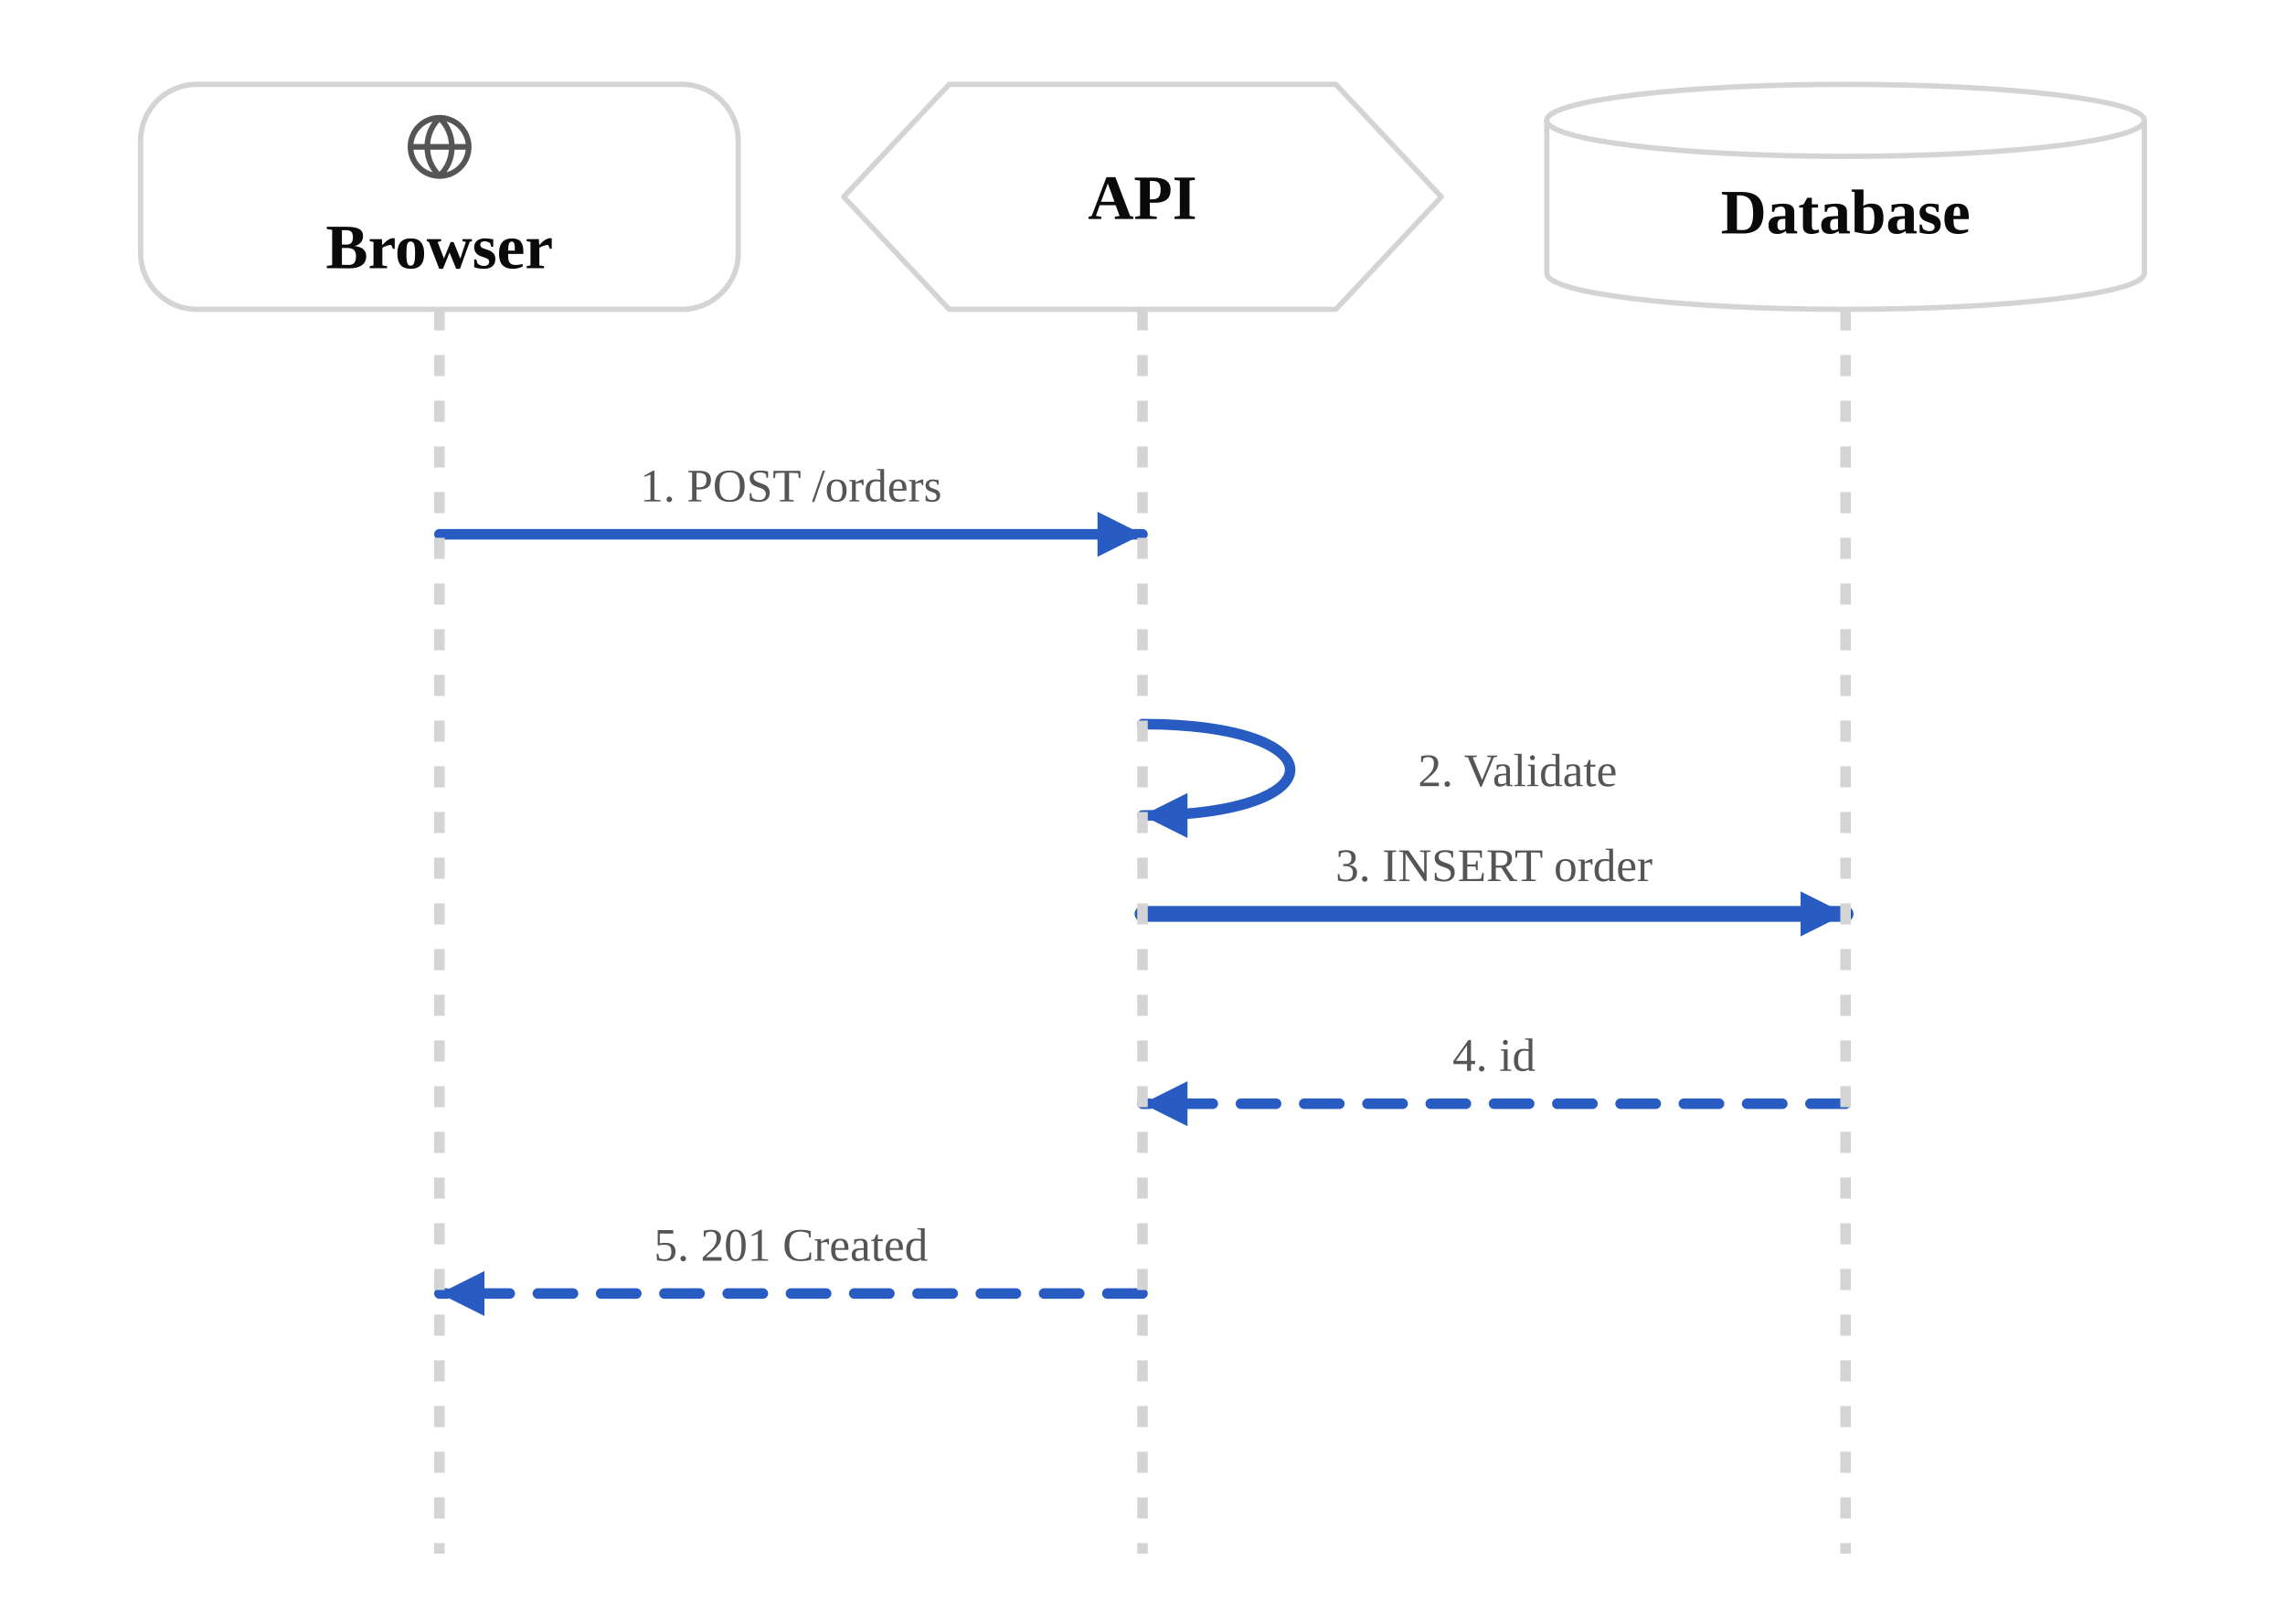
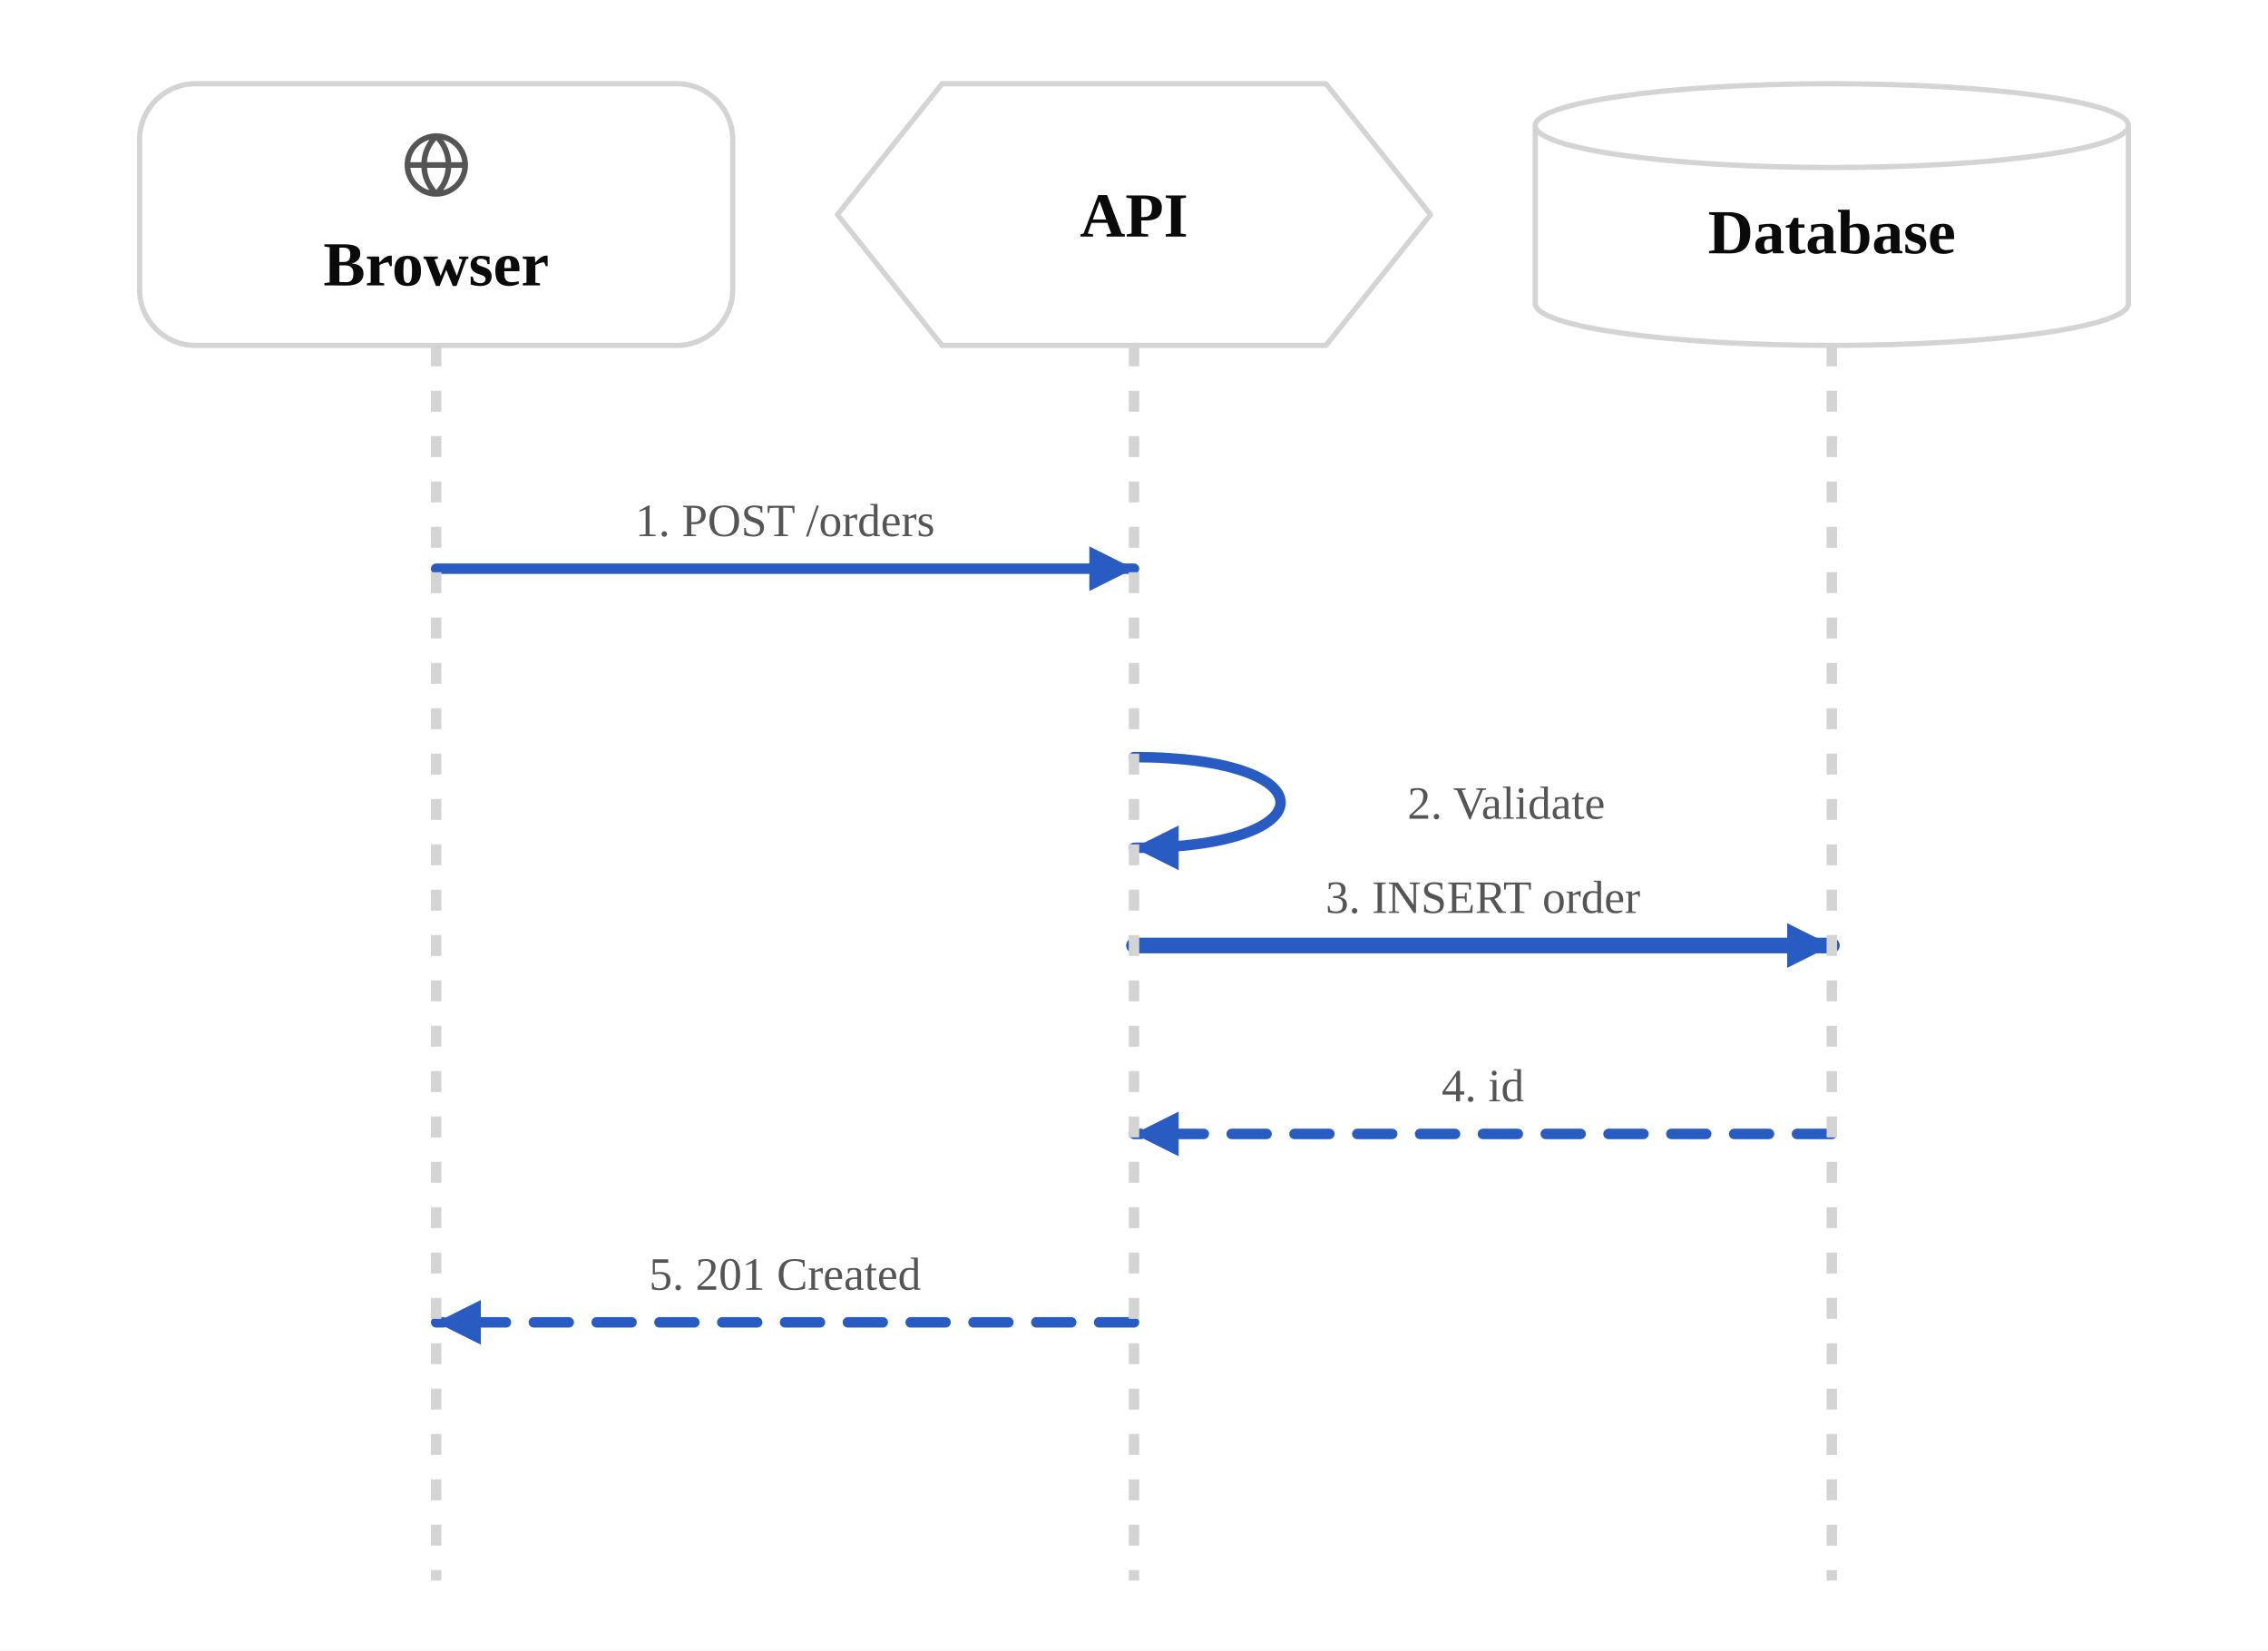
- <svg xmlns="http://www.w3.org/2000/svg" viewBox="0 0 650 462" class="av-sq" width="650" height="462" role="img">
+ <svg xmlns="http://www.w3.org/2000/svg" viewBox="0 0 650 473" class="av-sq" width="650" height="473" role="img">
  <style>.av-sq{--av-font:Inter,system-ui,sans-serif}.av-sq text{font-family:var(--av-font,inherit)}.av-sq .pulse{opacity:0}</style>
-   <rect width="650" height="462" fill="#ffffff" />
+   <rect width="650" height="473" fill="#ffffff" />
  <g class="edge" data-t="u api">
-     <path class="line" d="M125,152 L325,152" fill="none" stroke="#285cc2" stroke-width="3" stroke-linecap="round" pathLength="1" />
-     <polygon class="head" points="325,152 312.2,158.4 312.2,145.6" fill="#285cc2" />
-     <circle class="pulse" r="5.5" fill="#285cc2" style="offset-path:path('M125,152 L325,152')" />
+     <path class="line" d="M125,163 L325,163" fill="none" stroke="#285cc2" stroke-width="3" stroke-linecap="round" pathLength="1" />
+     <polygon class="head" points="325,163 312.2,169.4 312.2,156.6" fill="#285cc2" />
+     <circle class="pulse" r="5.5" fill="#285cc2" style="offset-path:path('M125,163 L325,163')" />
  </g>
  <g class="edge" data-t="api api">
-     <path class="line" d="M325,206 C381,206 381,232 325,232" fill="none" stroke="#285cc2" stroke-width="3" stroke-linecap="round" pathLength="1" />
-     <polygon class="head" points="325,232 337.8,225.6 337.8,238.4" fill="#285cc2" />
-     <circle class="pulse" r="5.5" fill="#285cc2" style="offset-path:path('M325,206 C381,206 381,232 325,232')" />
+     <path class="line" d="M325,217 C381,217 381,243 325,243" fill="none" stroke="#285cc2" stroke-width="3" stroke-linecap="round" pathLength="1" />
+     <polygon class="head" points="325,243 337.8,236.6 337.8,249.4" fill="#285cc2" />
+     <circle class="pulse" r="5.5" fill="#285cc2" style="offset-path:path('M325,217 C381,217 381,243 325,243')" />
  </g>
  <g class="edge" data-t="api db">
-     <path class="line" d="M325,260 L525,260" fill="none" stroke="#285cc2" stroke-width="4.5" stroke-linecap="round" pathLength="1" />
-     <polygon class="head" points="525,260 512.2,266.4 512.2,253.6" fill="#285cc2" />
-     <circle class="pulse" r="5.5" fill="#285cc2" style="offset-path:path('M325,260 L525,260')" />
+     <path class="line" d="M325,271 L525,271" fill="none" stroke="#285cc2" stroke-width="4.5" stroke-linecap="round" pathLength="1" />
+     <polygon class="head" points="525,271 512.2,277.4 512.2,264.6" fill="#285cc2" />
+     <circle class="pulse" r="5.5" fill="#285cc2" style="offset-path:path('M325,271 L525,271')" />
  </g>
  <g class="edge" data-t="db api">
-     <path class="line" d="M525,314 L325,314" fill="none" stroke="#285cc2" stroke-width="3" stroke-linecap="round" stroke-dasharray="10 8" />
-     <polygon class="head" points="325,314 337.8,307.6 337.8,320.4" fill="#285cc2" />
-     <circle class="pulse" r="5.5" fill="#285cc2" style="offset-path:path('M525,314 L325,314')" />
+     <path class="line" d="M525,325 L325,325" fill="none" stroke="#285cc2" stroke-width="3" stroke-linecap="round" stroke-dasharray="10 8" />
+     <polygon class="head" points="325,325 337.8,318.6 337.8,331.4" fill="#285cc2" />
+     <circle class="pulse" r="5.5" fill="#285cc2" style="offset-path:path('M525,325 L325,325')" />
  </g>
  <g class="edge" data-t="api u">
-     <path class="line" d="M325,368 L125,368" fill="none" stroke="#285cc2" stroke-width="3" stroke-linecap="round" stroke-dasharray="10 8" />
-     <polygon class="head" points="125,368 137.8,361.6 137.8,374.4" fill="#285cc2" />
-     <circle class="pulse" r="5.5" fill="#285cc2" style="offset-path:path('M325,368 L125,368')" />
+     <path class="line" d="M325,379 L125,379" fill="none" stroke="#285cc2" stroke-width="3" stroke-linecap="round" stroke-dasharray="10 8" />
+     <polygon class="head" points="125,379 137.8,372.6 137.8,385.4" fill="#285cc2" />
+     <circle class="pulse" r="5.5" fill="#285cc2" style="offset-path:path('M325,379 L125,379')" />
  </g>
  <g class="node" data-id="u" data-t="u u api">
-     <path d="M125,88 L125,442" fill="none" stroke="#d4d4d4" stroke-width="3" stroke-linejoin="round" stroke-dasharray="6 7" />
-     <rect x="40" y="24" width="170" height="64" rx="16" fill="#ffffff" />
-     <rect x="40" y="24" width="170" height="64" rx="16" fill="none" stroke="#d4d4d4" stroke-width="1.5" />
-     <path d="M12 21a9 9 0 1 0 0-18 9 9 0 0 0 0 18z M3 12h18 M12 3c2.5 2.5 3.8 5.5 3.8 9S14.5 18.5 12 21c-2.5-2.5-3.8-5.5-3.8-9S9.5 5.5 12 3z" fill="none" stroke="#555555" transform="translate(114 30.75) scale(0.92)" stroke-width="1.75" stroke-linecap="round" stroke-linejoin="round" />
-     <text x="125" y="76.3" text-anchor="middle" font-size="18" font-weight="600" fill="#0a0a0a">Browser</text>
+     <path d="M125,99 L125,453" fill="none" stroke="#d4d4d4" stroke-width="3" stroke-linejoin="round" stroke-dasharray="6 7" />
+     <rect x="40" y="24" width="170" height="75" rx="16" fill="#ffffff" />
+     <rect x="40" y="24" width="170" height="75" rx="16" fill="none" stroke="#d4d4d4" stroke-width="1.5" />
+     <path d="M12 21a9 9 0 1 0 0-18 9 9 0 0 0 0 18z M3 12h18 M12 3c2.5 2.5 3.8 5.5 3.8 9S14.5 18.5 12 21c-2.5-2.5-3.8-5.5-3.8-9S9.5 5.5 12 3z" fill="none" stroke="#555555" transform="translate(114 36.25) scale(0.92)" stroke-width="1.75" stroke-linecap="round" stroke-linejoin="round" />
+     <text x="125" y="81.8" text-anchor="middle" font-size="18" font-weight="600" fill="#0a0a0a">Browser</text>
  </g>
  <g class="node" data-id="api" data-t="api u api db">
-     <path d="M325,88 L325,442" fill="none" stroke="#d4d4d4" stroke-width="3" stroke-linejoin="round" stroke-dasharray="6 7" />
-     <path d="M270,24 L380,24 L410,56 L380,88 L270,88 L240,56 Z" fill="#ffffff" />
-     <path d="M270,24 L380,24 L410,56 L380,88 L270,88 L240,56 Z" fill="none" stroke="#d4d4d4" stroke-width="1.5" stroke-linejoin="round" />
-     <text x="325" y="62.3" text-anchor="middle" font-size="18" font-weight="600" fill="#0a0a0a">API</text>
+     <path d="M325,99 L325,453" fill="none" stroke="#d4d4d4" stroke-width="3" stroke-linejoin="round" stroke-dasharray="6 7" />
+     <path d="M270,24 L380,24 L410,61.5 L380,99 L270,99 L240,61.5 Z" fill="#ffffff" />
+     <path d="M270,24 L380,24 L410,61.5 L380,99 L270,99 L240,61.5 Z" fill="none" stroke="#d4d4d4" stroke-width="1.5" stroke-linejoin="round" />
+     <text x="325" y="67.8" text-anchor="middle" font-size="18" font-weight="600" fill="#0a0a0a">API</text>
  </g>
  <g class="node" data-id="db" data-t="db api db">
-     <path d="M525,88 L525,442" fill="none" stroke="#d4d4d4" stroke-width="3" stroke-linejoin="round" stroke-dasharray="6 7" />
-     <path d="M440,34.24 A85,10.24 0 0 1 610,34.24 L610,77.76 A85,10.24 0 0 1 440,77.76 Z" fill="#ffffff" />
-     <path d="M440,34.24 A85,10.24 0 0 1 610,34.24 L610,77.76 A85,10.24 0 0 1 440,77.76 Z" fill="none" stroke="#d4d4d4" stroke-width="1.5" stroke-linejoin="round" />
-     <path d="M440,34.24 A85,10.24 0 0 0 610,34.24" fill="none" stroke="#d4d4d4" stroke-width="1.5" stroke-linejoin="round" />
-     <text x="525" y="66.4" text-anchor="middle" font-size="18" font-weight="600" fill="#0a0a0a">Database</text>
+     <path d="M525,99 L525,453" fill="none" stroke="#d4d4d4" stroke-width="3" stroke-linejoin="round" stroke-dasharray="6 7" />
+     <path d="M440,36 A85,12 0 0 1 610,36 L610,87 A85,12 0 0 1 440,87 Z" fill="#ffffff" />
+     <path d="M440,36 A85,12 0 0 1 610,36 L610,87 A85,12 0 0 1 440,87 Z" fill="none" stroke="#d4d4d4" stroke-width="1.5" stroke-linejoin="round" />
+     <path d="M440,36 A85,12 0 0 0 610,36" fill="none" stroke="#d4d4d4" stroke-width="1.5" stroke-linejoin="round" />
+     <text x="525" y="72.6" text-anchor="middle" font-size="18" font-weight="600" fill="#0a0a0a">Database</text>
  </g>
  <g class="edge-label" data-t="u api">
-     <rect x="163.84" y="127.19" width="122.32" height="21.63" rx="4" fill="#ffffff" />
-     <text x="225" y="142.66" text-anchor="middle" font-size="13.3" font-weight="500" fill="#555555">1. POST /orders</text>
+     <rect x="163.84" y="138.19" width="122.32" height="21.63" rx="4" fill="#ffffff" />
+     <text x="225" y="153.66" text-anchor="middle" font-size="13.3" font-weight="500" fill="#555555">1. POST /orders</text>
  </g>
  <g class="edge-label" data-t="api api">
-     <rect x="385.44" y="208.19" width="92.53" height="21.63" rx="4" fill="#ffffff" />
-     <text x="431.7" y="223.66" text-anchor="middle" font-size="13.3" font-weight="500" fill="#555555">2. Validate</text>
+     <rect x="385.44" y="219.19" width="92.53" height="21.63" rx="4" fill="#ffffff" />
+     <text x="431.7" y="234.66" text-anchor="middle" font-size="13.3" font-weight="500" fill="#555555">2. Validate</text>
  </g>
  <g class="edge-label" data-t="api db">
-     <rect x="363.84" y="235.19" width="122.32" height="21.63" rx="4" fill="#ffffff" />
-     <text x="425" y="250.66" text-anchor="middle" font-size="13.3" font-weight="500" fill="#555555">3. INSERT order</text>
+     <rect x="363.84" y="246.19" width="122.32" height="21.63" rx="4" fill="#ffffff" />
+     <text x="425" y="261.65" text-anchor="middle" font-size="13.3" font-weight="500" fill="#555555">3. INSERT order</text>
  </g>
  <g class="edge-label" data-t="db api">
-     <rect x="401.08" y="289.19" width="47.84" height="21.63" rx="4" fill="#ffffff" />
-     <text x="425" y="304.65" text-anchor="middle" font-size="13.3" font-weight="500" fill="#555555">4. id</text>
+     <rect x="401.08" y="300.19" width="47.84" height="21.63" rx="4" fill="#ffffff" />
+     <text x="425" y="315.65" text-anchor="middle" font-size="13.3" font-weight="500" fill="#555555">4. id</text>
  </g>
  <g class="edge-label" data-t="api u">
-     <rect x="167.56" y="343.19" width="114.87" height="21.63" rx="4" fill="#ffffff" />
-     <text x="225" y="358.66" text-anchor="middle" font-size="13.3" font-weight="500" fill="#555555">5. 201 Created</text>
+     <rect x="167.56" y="354.19" width="114.87" height="21.63" rx="4" fill="#ffffff" />
+     <text x="225" y="369.66" text-anchor="middle" font-size="13.3" font-weight="500" fill="#555555">5. 201 Created</text>
  </g>
</svg>
